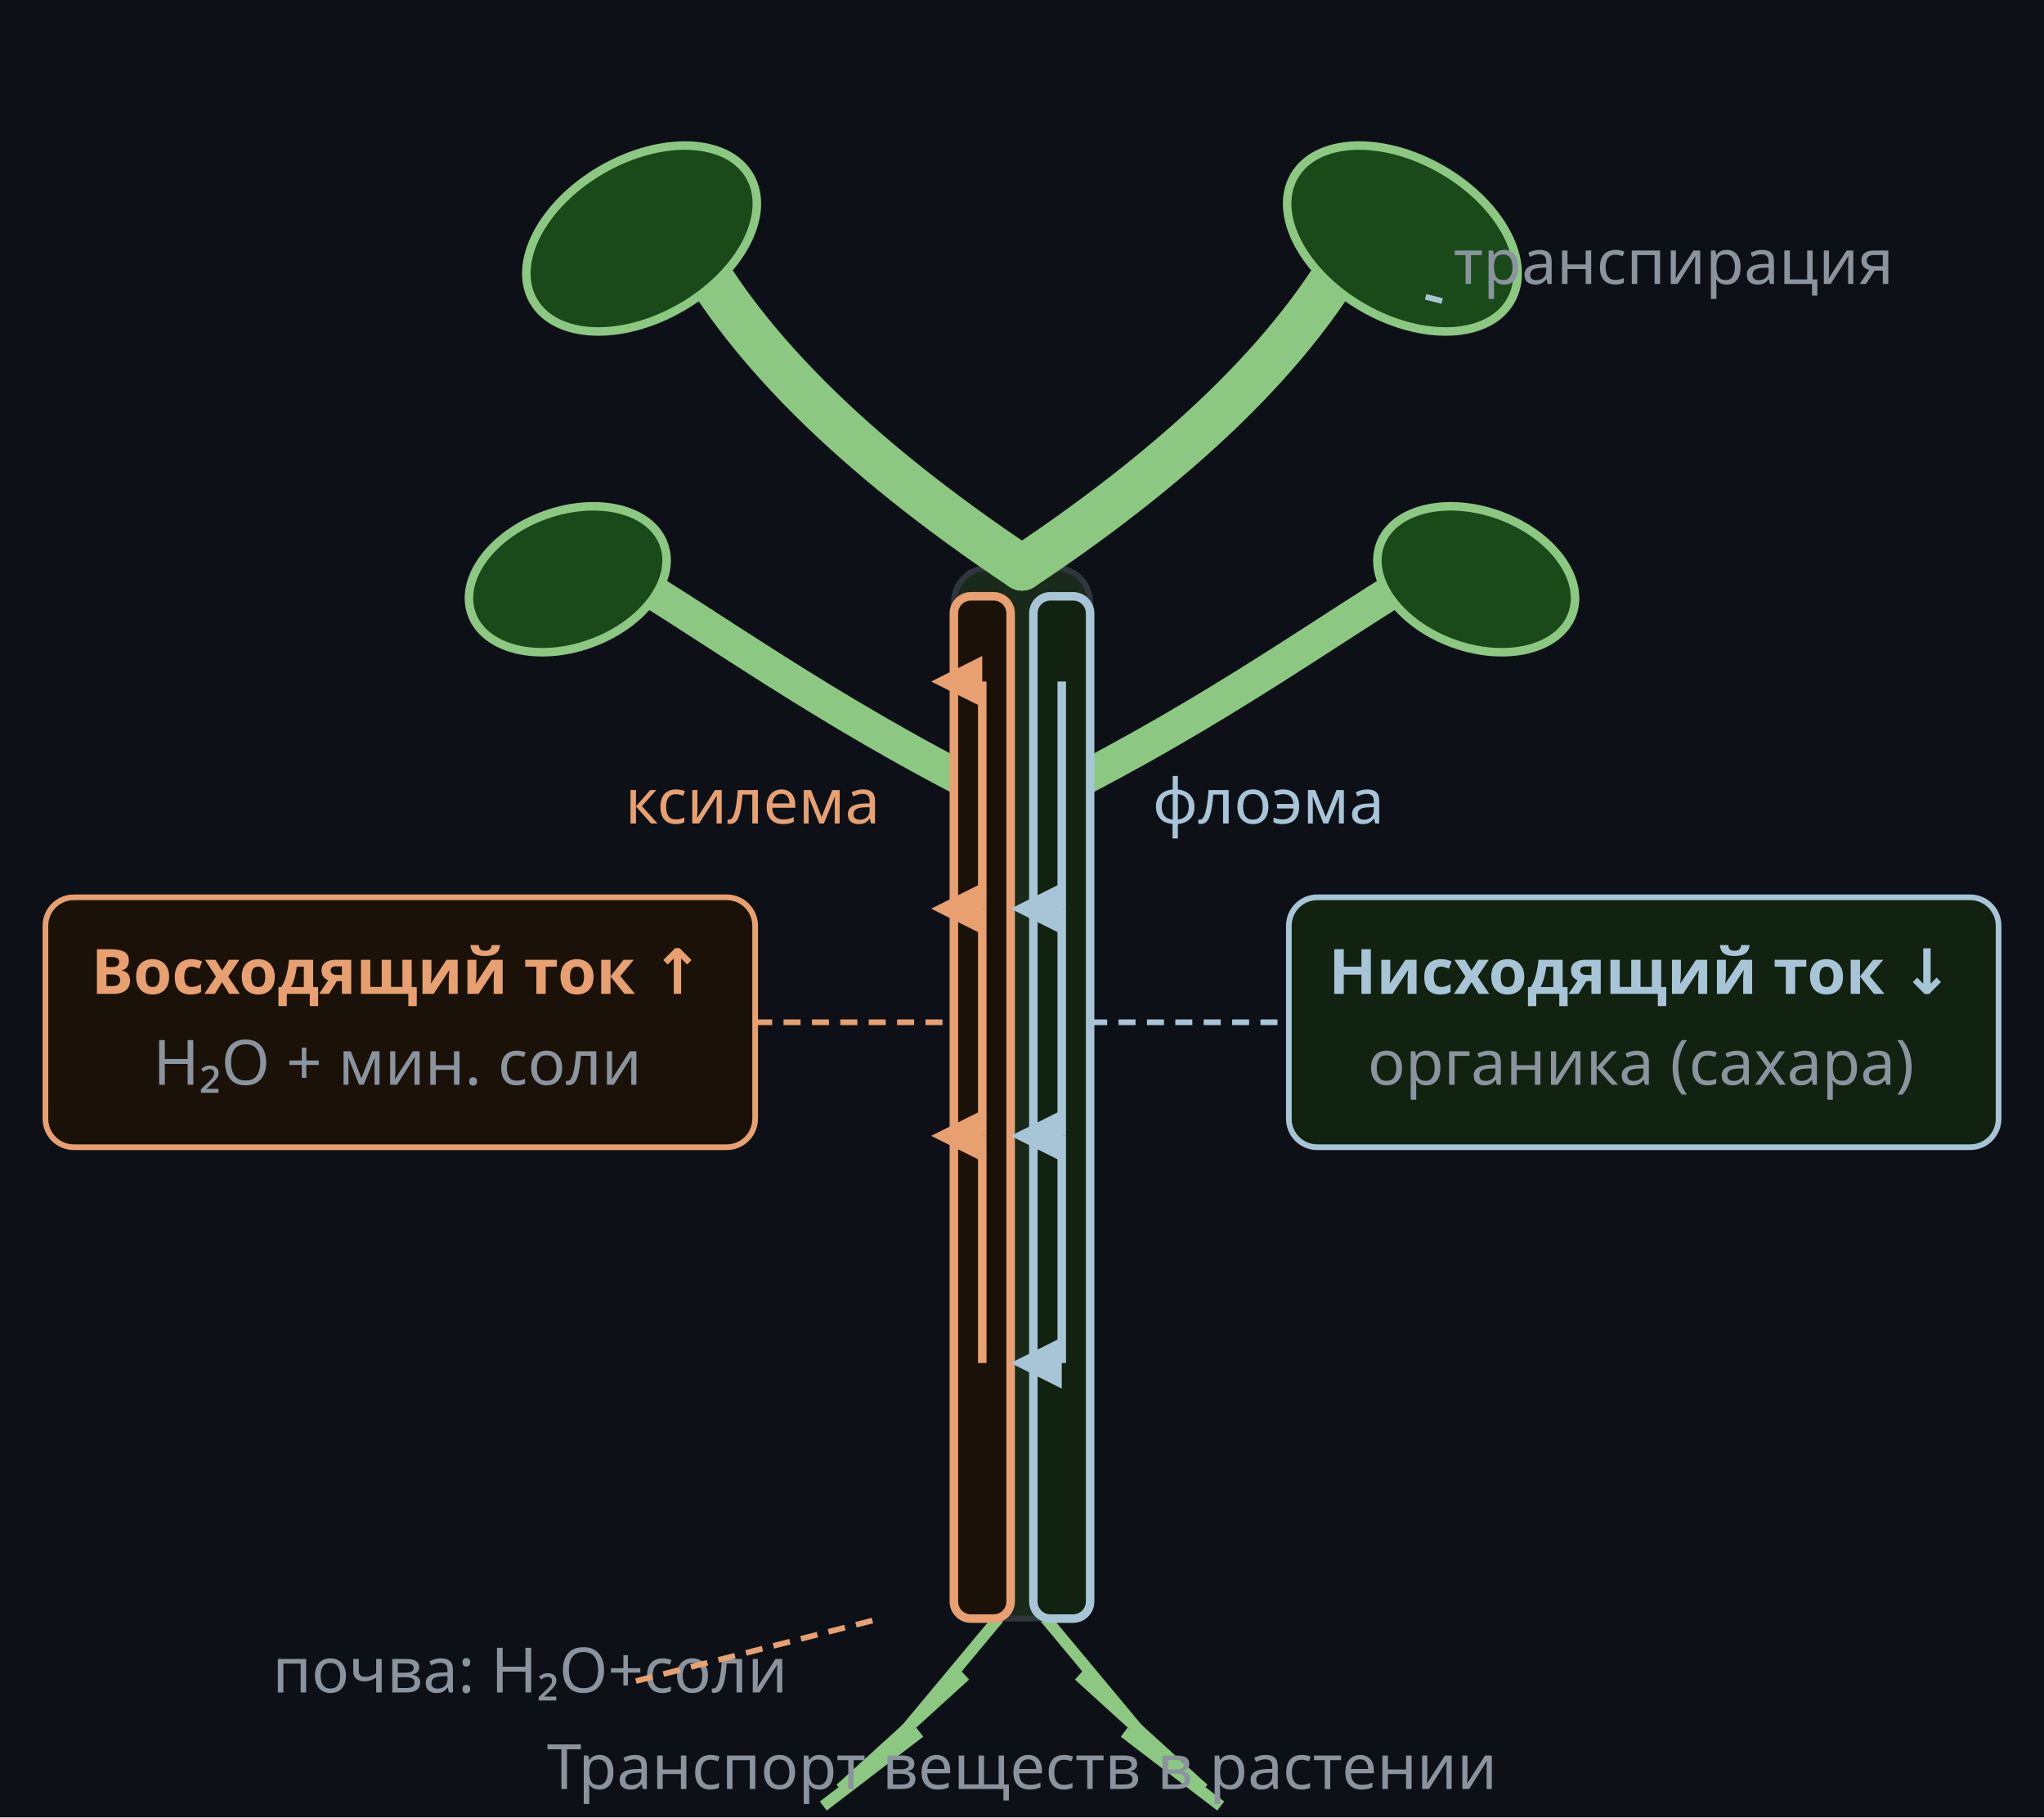
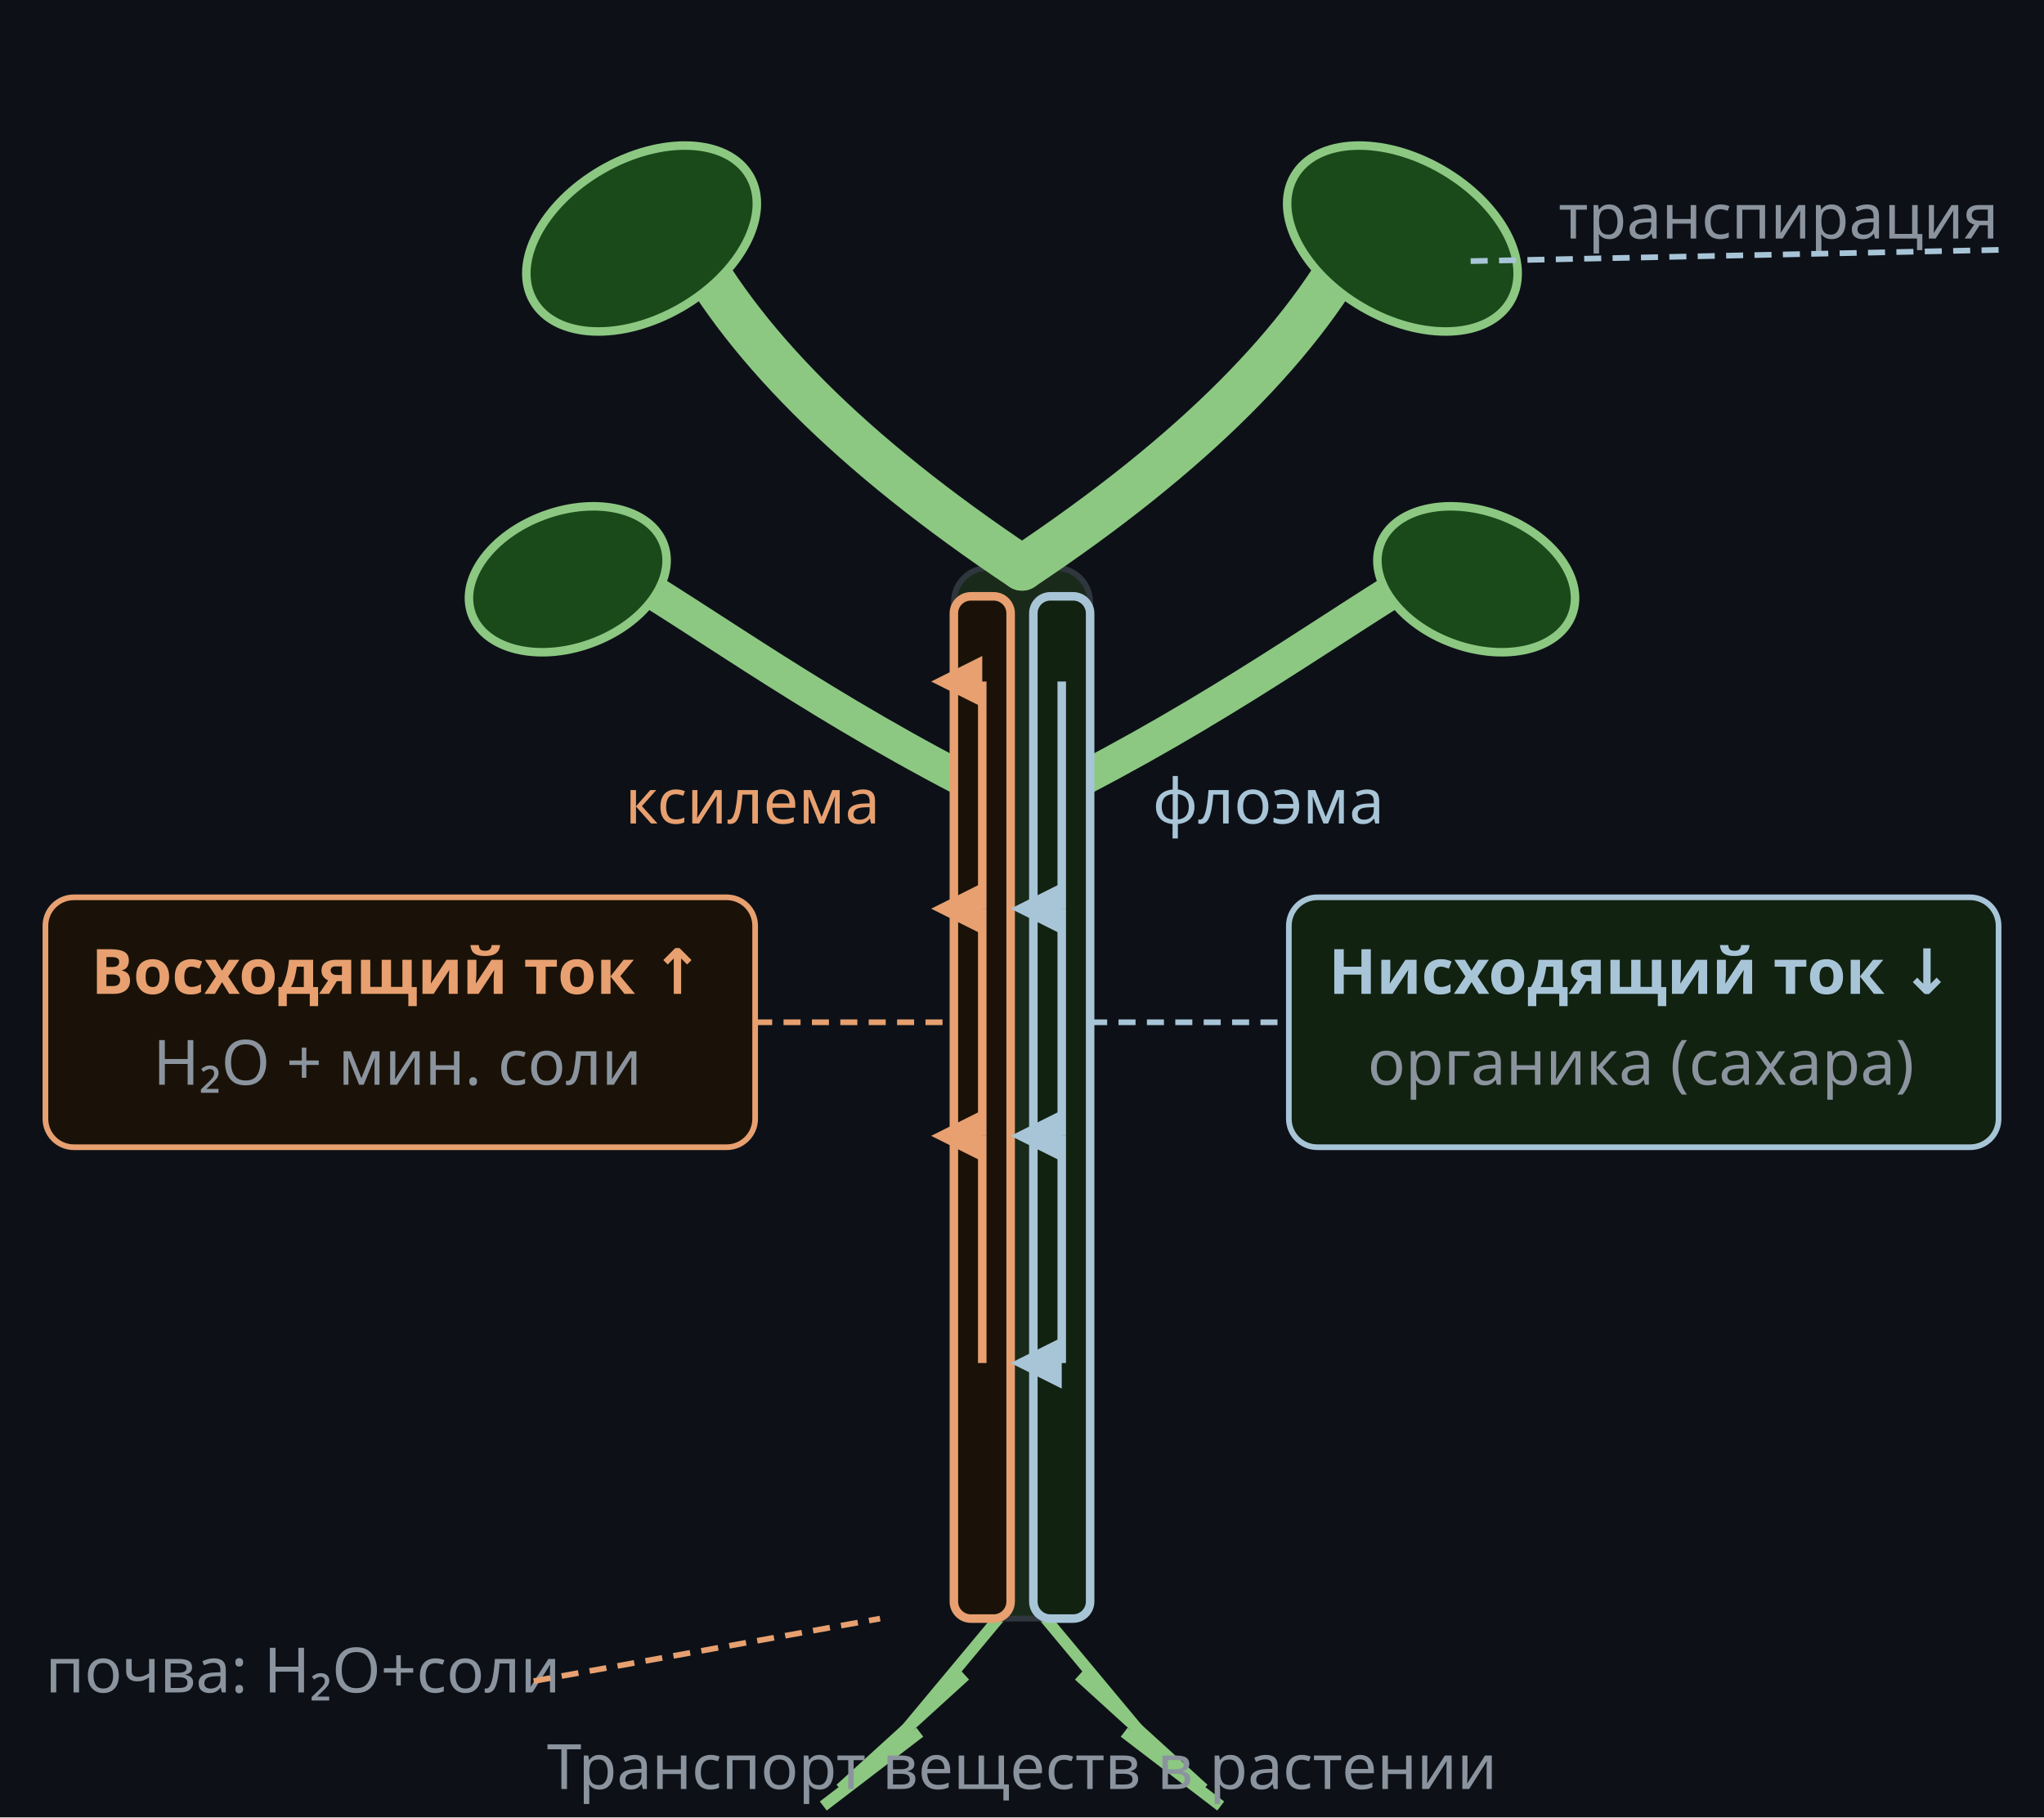
<svg xmlns="http://www.w3.org/2000/svg" viewBox="0 0 360 320" font-family="system-ui,sans-serif">
  <rect width="360" height="320" fill="#0d1117" />
  <g stroke="#8cc882" stroke-width="2" fill="none">
    <path d="M180,280 L155,310" />
    <path d="M180,280 L205,310" />
    <path d="M170,295 L148,315" />
    <path d="M190,295 L212,315" />
    <path d="M162,305 L145,318" />
    <path d="M198,305 L215,318" />
  </g>
  <rect x="168" y="100" width="24" height="185" rx="6" fill="#1a2a1a" stroke="#30363d" stroke-width="1" />
  <path d="M180,100 C150,80 130,60 120,40" stroke="#8cc882" stroke-width="8" fill="none" stroke-linecap="round" />
  <path d="M180,100 C210,80 230,60 240,40" stroke="#8cc882" stroke-width="8" fill="none" stroke-linecap="round" />
  <path d="M175,140 C145,125 125,110 108,100" stroke="#8cc882" stroke-width="6" fill="none" stroke-linecap="round" />
  <path d="M185,140 C215,125 235,110 252,100" stroke="#8cc882" stroke-width="6" fill="none" stroke-linecap="round" />
  <ellipse cx="113" cy="42" rx="22" ry="14" fill="#1a4a1a" stroke="#8cc882" stroke-width="1.5" transform="rotate(-30,113,42)" />
  <ellipse cx="247" cy="42" rx="22" ry="14" fill="#1a4a1a" stroke="#8cc882" stroke-width="1.5" transform="rotate(30,247,42)" />
  <ellipse cx="100" cy="102" rx="18" ry="12" fill="#1a4a1a" stroke="#8cc882" stroke-width="1.5" transform="rotate(-20,100,102)" />
  <ellipse cx="260" cy="102" rx="18" ry="12" fill="#1a4a1a" stroke="#8cc882" stroke-width="1.5" transform="rotate(20,260,102)" />
  <rect x="168" y="105" width="10" height="180" rx="3" fill="#1a1208" stroke="#e8a070" stroke-width="1.5" />
  <g stroke="#e8a070" stroke-width="1.5" fill="none">
    <path d="M173,240 L173,200" marker-end="url(#up_arr)" />
    <path d="M173,200 L173,160" marker-end="url(#up_arr)" />
    <path d="M173,160 L173,120" marker-end="url(#up_arr)" />
  </g>
  <rect x="182" y="105" width="10" height="180" rx="3" fill="#112211" stroke="#a8c5d8" stroke-width="1.5" />
  <g stroke="#a8c5d8" stroke-width="1.5" fill="none">
    <path d="M187,120 L187,160" marker-end="url(#dn_arr)" />
    <path d="M187,160 L187,200" marker-end="url(#dn_arr)" />
    <path d="M187,200 L187,240" marker-end="url(#dn_arr)" />
  </g>
  <rect x="8" y="158" width="125" height="44" rx="5" fill="#1a1208" stroke="#e8a070" stroke-width="1" />
  <text x="70" y="175" text-anchor="middle" font-size="11" fill="#e8a070" font-weight="600">Восходящий ток ↑</text>
  <text x="70" y="191" text-anchor="middle" font-size="11" fill="#8b949e">H₂O + мин. соли</text>
  <line x1="133" y1="180" x2="168" y2="180" stroke="#e8a070" stroke-width="1" stroke-dasharray="3,2" />
  <rect x="227" y="158" width="125" height="44" rx="5" fill="#112211" stroke="#a8c5d8" stroke-width="1" />
  <text x="289" y="175" text-anchor="middle" font-size="11" fill="#a8c5d8" font-weight="600">Нисходящий ток ↓</text>
  <text x="289" y="191" text-anchor="middle" font-size="11" fill="#8b949e">органика (сахара)</text>
  <line x1="192" y1="180" x2="227" y2="180" stroke="#a8c5d8" stroke-width="1" stroke-dasharray="3,2" />
-   <text x="48" y="298" font-size="11" fill="#8b949e">почва: H₂O+соли</text>
-   <line x1="112" y1="296" x2="155" y2="285" stroke="#e8a070" stroke-width="1" stroke-dasharray="3,2" />
-   <text x="256" y="50" font-size="11" fill="#8b949e">транспирация</text>
-   <line x1="254" y1="53" x2="250" y2="52" stroke="#a8c5d8" stroke-width="1" stroke-dasharray="3,2" />
+   <text x="8" y="298" font-size="11" fill="#8b949e">почва: H₂O+соли</text>
+   <line x1="94" y1="296" x2="155" y2="285" stroke="#e8a070" stroke-width="1" stroke-dasharray="3,2" />
+   <text x="352" y="42" text-anchor="end" font-size="11" fill="#8b949e">транспирация</text>
+   <line x1="352" y1="44" x2="258" y2="46" stroke="#a8c5d8" stroke-width="1" stroke-dasharray="3,2" />
  <text x="155" y="145" text-anchor="end" font-size="11" fill="#e8a070">ксилема</text>
  <text x="203" y="145" font-size="11" fill="#a8c5d8">флоэма</text>
  <defs>
    <marker id="up_arr" markerWidth="6" markerHeight="6" refX="3" refY="6" orient="auto">
      <path d="M0,6 L3,0 L6,6Z" fill="#e8a070" />
    </marker>
    <marker id="dn_arr" markerWidth="6" markerHeight="6" refX="3" refY="0" orient="auto">
      <path d="M0,0 L3,6 L6,0Z" fill="#a8c5d8" />
    </marker>
  </defs>
-   <text x="180" y="315" text-anchor="middle" font-size="11" fill="#8b949e" textLength="340" lengthAdjust="spacing">Транспорт веществ в растении</text>
+   <text x="180" y="315" text-anchor="middle" font-size="11" fill="#8b949e">Транспорт веществ в растении</text>
</svg>
